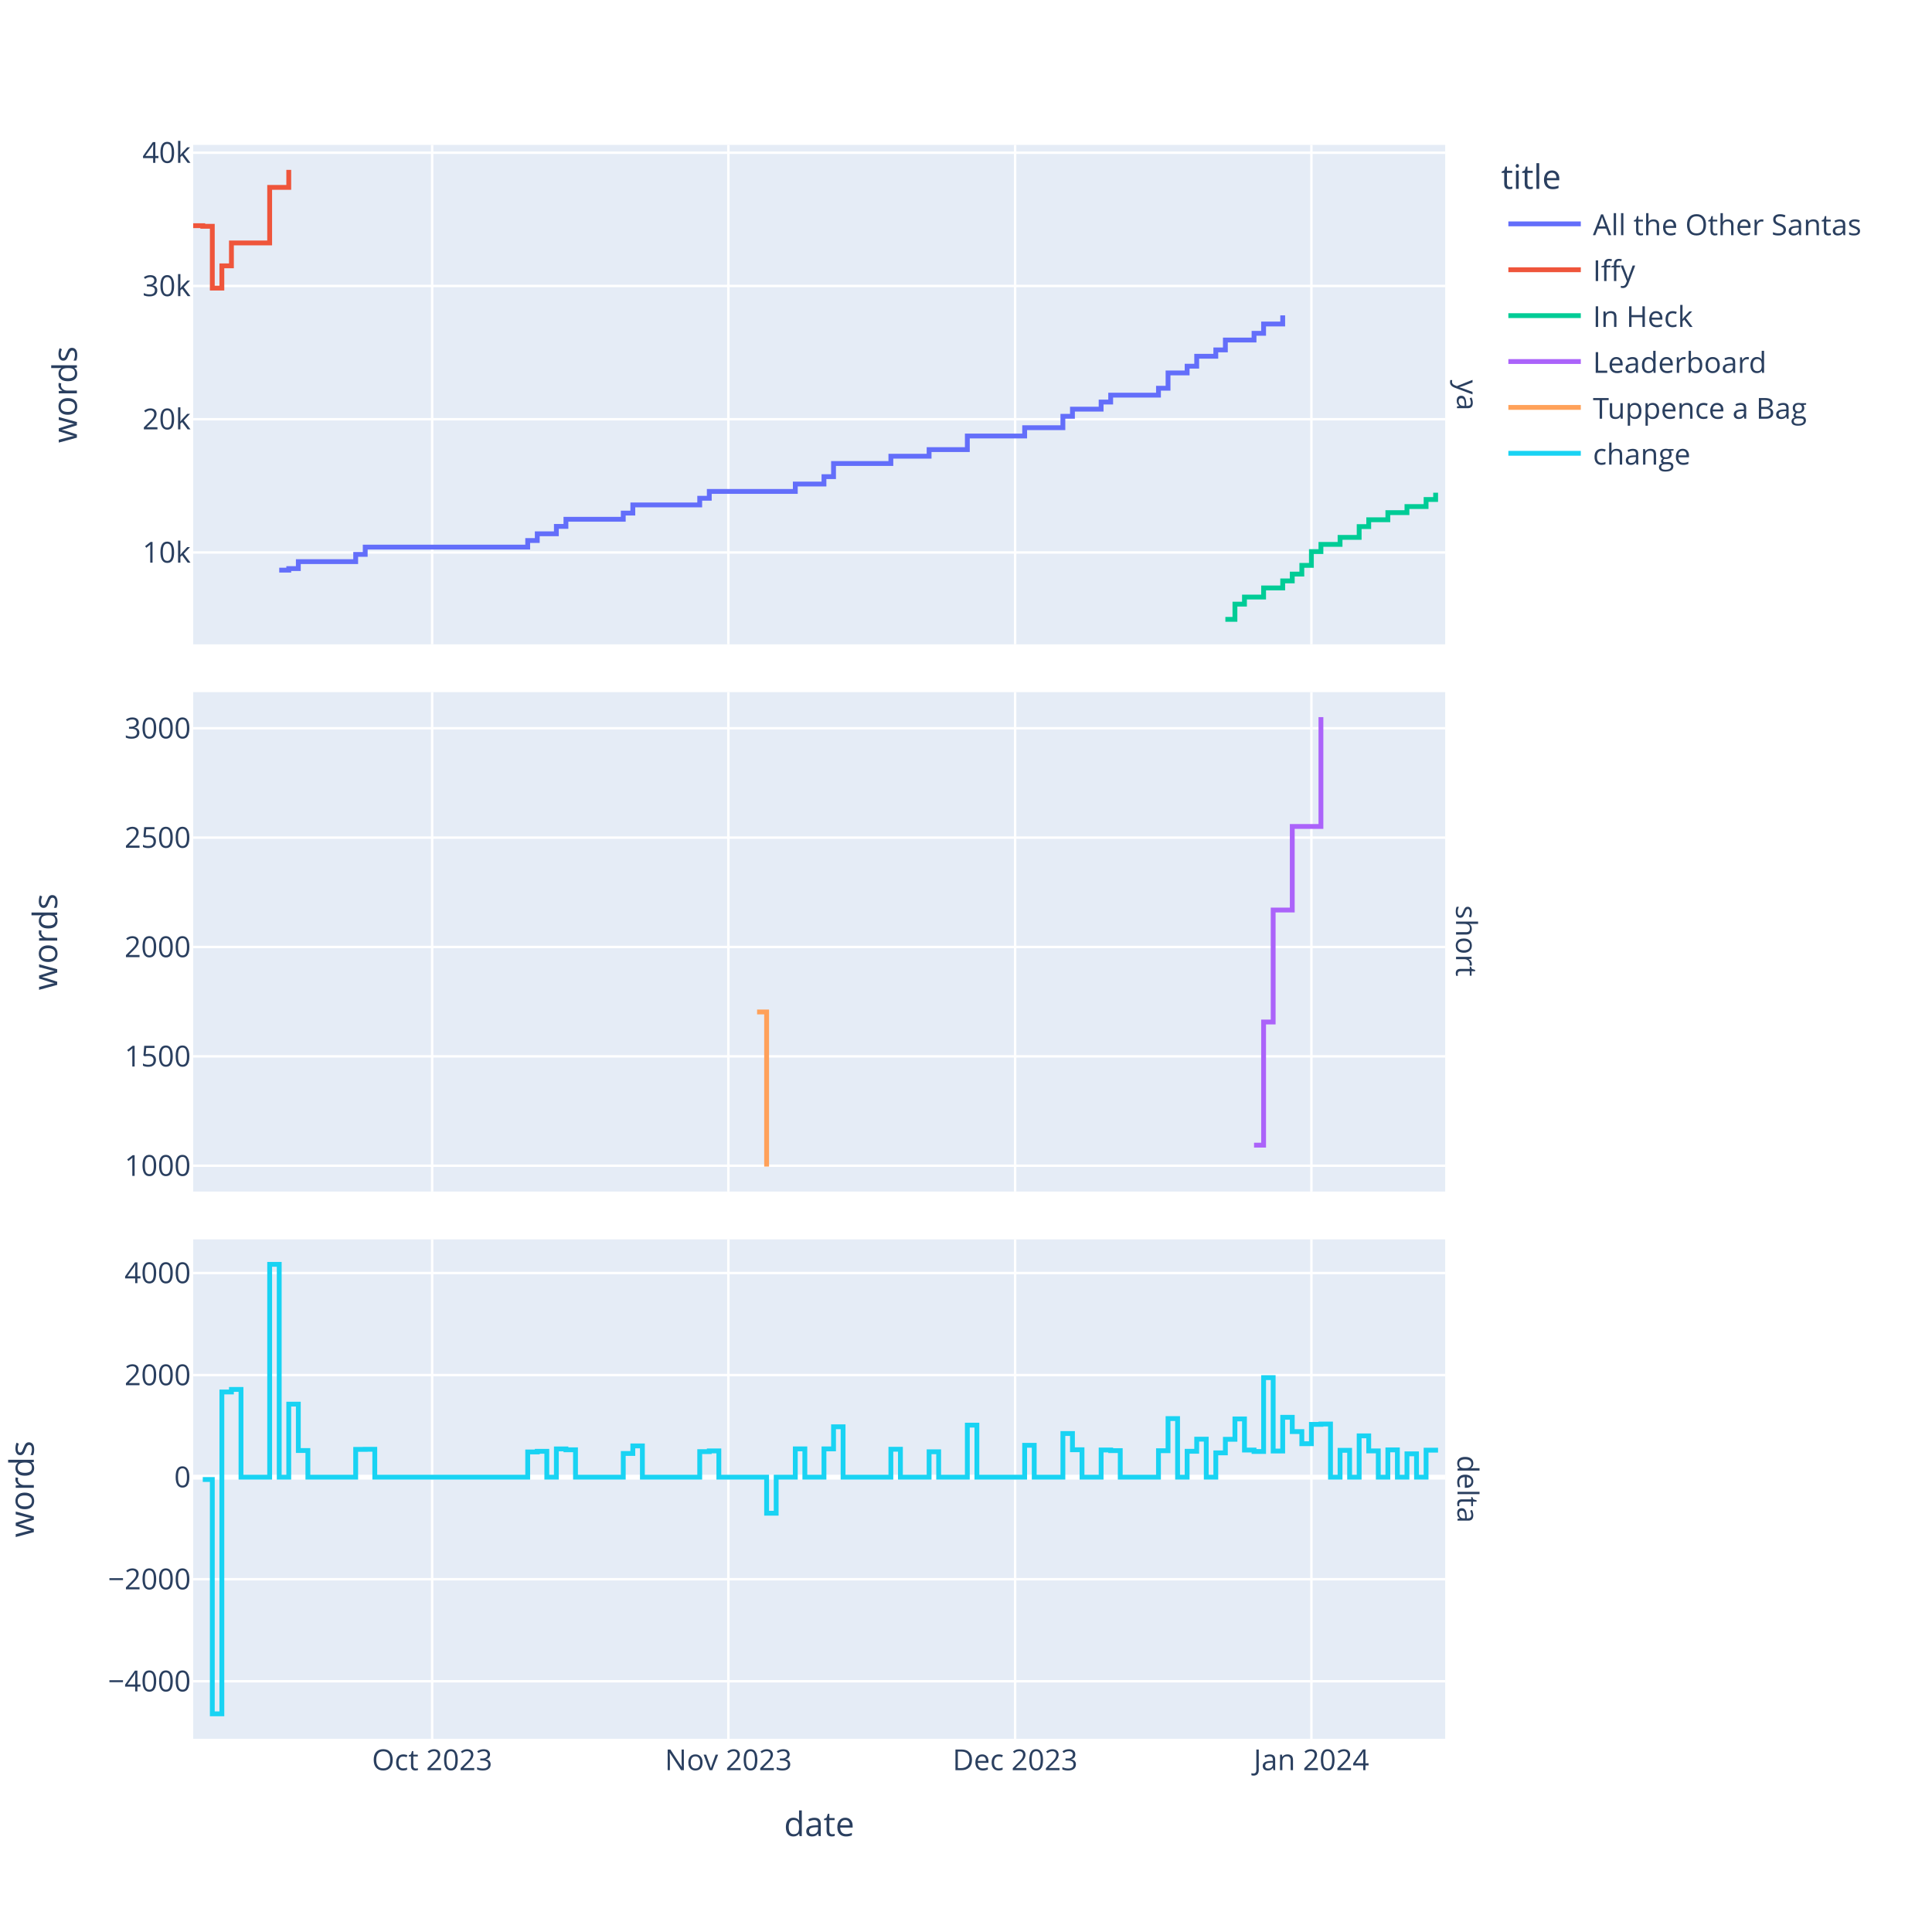
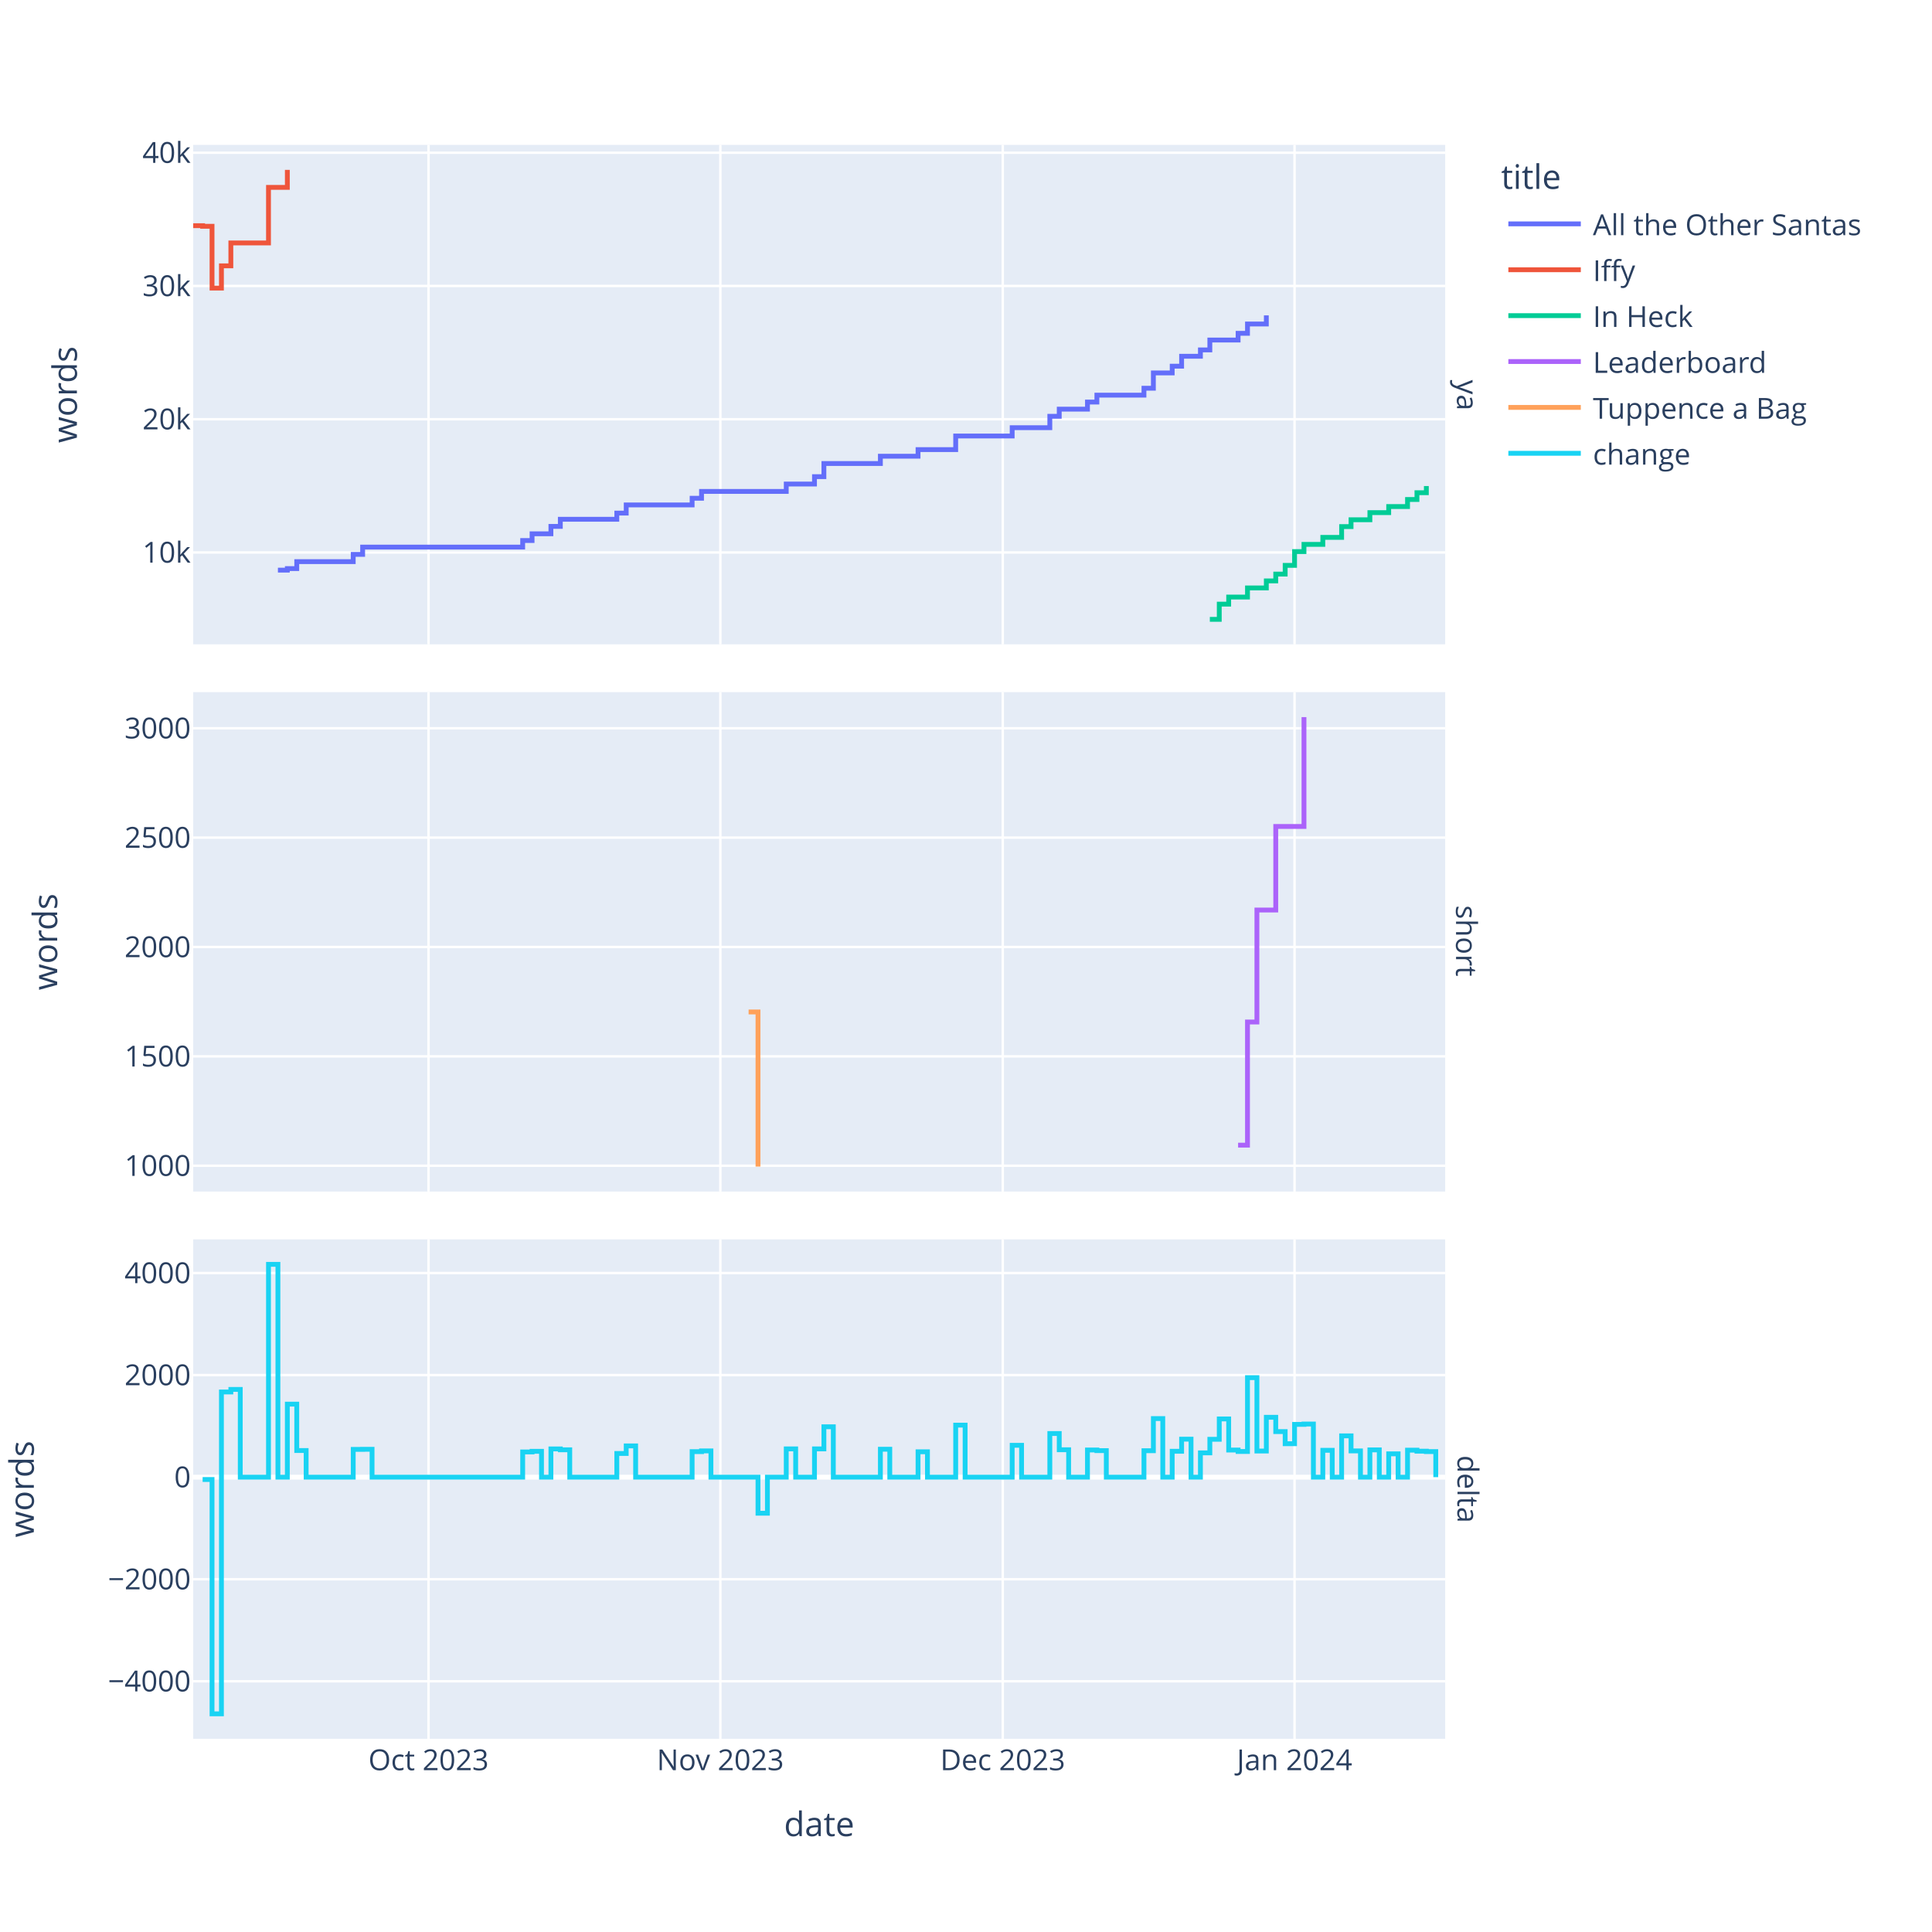
<svg xmlns="http://www.w3.org/2000/svg" class="main-svg" width="800" height="800" style="" viewBox="0 0 800 800">
  <rect x="0" y="0" width="800" height="800" style="fill: rgb(255, 255, 255); fill-opacity: 1;" />
-   <defs id="defs-7fddc8">
+   <defs id="defs-0d9263">
    <g class="clips">
-       <clipPath id="clip7fddc8xyplot" class="plotclip">
+       <clipPath id="clip0d9263xyplot" class="plotclip">
        <rect width="518.42" height="206.8" />
      </clipPath>
-       <clipPath id="clip7fddc8x2y2plot" class="plotclip">
+       <clipPath id="clip0d9263x2y2plot" class="plotclip">
        <rect width="518.42" height="206.8" />
      </clipPath>
-       <clipPath id="clip7fddc8x3y3plot" class="plotclip">
+       <clipPath id="clip0d9263x3y3plot" class="plotclip">
        <rect width="518.42" height="206.8" />
      </clipPath>
-       <clipPath class="axesclip" id="clip7fddc8x">
+       <clipPath class="axesclip" id="clip0d9263x">
        <rect x="80" y="0" width="518.42" height="800" />
      </clipPath>
-       <clipPath class="axesclip" id="clip7fddc8y">
+       <clipPath class="axesclip" id="clip0d9263y">
        <rect x="0" y="513.2" width="800" height="206.8" />
      </clipPath>
-       <clipPath class="axesclip" id="clip7fddc8xy">
+       <clipPath class="axesclip" id="clip0d9263xy">
        <rect x="80" y="513.2" width="518.42" height="206.8" />
      </clipPath>
-       <clipPath class="axesclip" id="clip7fddc8y2">
+       <clipPath class="axesclip" id="clip0d9263y2">
        <rect x="0" y="286.6" width="800" height="206.8" />
      </clipPath>
-       <clipPath class="axesclip" id="clip7fddc8xy2">
+       <clipPath class="axesclip" id="clip0d9263xy2">
        <rect x="80" y="286.6" width="518.42" height="206.8" />
      </clipPath>
-       <clipPath class="axesclip" id="clip7fddc8y3">
+       <clipPath class="axesclip" id="clip0d9263y3">
        <rect x="0" y="60" width="800" height="206.8" />
      </clipPath>
-       <clipPath class="axesclip" id="clip7fddc8xy3">
+       <clipPath class="axesclip" id="clip0d9263xy3">
        <rect x="80" y="60" width="518.42" height="206.8" />
      </clipPath>
-       <clipPath class="axesclip" id="clip7fddc8x2">
+       <clipPath class="axesclip" id="clip0d9263x2">
        <rect x="80" y="0" width="518.42" height="800" />
      </clipPath>
-       <clipPath class="axesclip" id="clip7fddc8x2y">
+       <clipPath class="axesclip" id="clip0d9263x2y">
        <rect x="80" y="513.2" width="518.42" height="206.8" />
      </clipPath>
-       <clipPath class="axesclip" id="clip7fddc8x2y2">
+       <clipPath class="axesclip" id="clip0d9263x2y2">
        <rect x="80" y="286.6" width="518.42" height="206.8" />
      </clipPath>
-       <clipPath class="axesclip" id="clip7fddc8x2y3">
+       <clipPath class="axesclip" id="clip0d9263x2y3">
        <rect x="80" y="60" width="518.42" height="206.8" />
      </clipPath>
-       <clipPath class="axesclip" id="clip7fddc8x3">
+       <clipPath class="axesclip" id="clip0d9263x3">
        <rect x="80" y="0" width="518.42" height="800" />
      </clipPath>
-       <clipPath class="axesclip" id="clip7fddc8x3y">
+       <clipPath class="axesclip" id="clip0d9263x3y">
        <rect x="80" y="513.2" width="518.42" height="206.8" />
      </clipPath>
-       <clipPath class="axesclip" id="clip7fddc8x3y2">
+       <clipPath class="axesclip" id="clip0d9263x3y2">
        <rect x="80" y="286.6" width="518.42" height="206.8" />
      </clipPath>
-       <clipPath class="axesclip" id="clip7fddc8x3y3">
+       <clipPath class="axesclip" id="clip0d9263x3y3">
        <rect x="80" y="60" width="518.42" height="206.8" />
      </clipPath>
    </g>
    <g class="gradients" />
    <g class="patterns" />
  </defs>
  <g class="bglayer">
    <rect class="bg" x="80" y="513.2" width="518.42" height="206.8" style="fill: rgb(229, 236, 246); fill-opacity: 1; stroke-width: 0;" />
    <rect class="bg" x="80" y="286.6" width="518.42" height="206.8" style="fill: rgb(229, 236, 246); fill-opacity: 1; stroke-width: 0;" />
    <rect class="bg" x="80" y="60" width="518.42" height="206.8" style="fill: rgb(229, 236, 246); fill-opacity: 1; stroke-width: 0;" />
  </g>
  <g class="layer-below">
    <g class="imagelayer" />
    <g class="shapelayer" />
  </g>
  <g class="cartesianlayer">
    <g class="subplot xy">
      <g class="layer-subplot">
        <g class="shapelayer" />
        <g class="imagelayer" />
      </g>
      <g class="minor-gridlayer">
        <g class="x" />
        <g class="y" />
      </g>
      <g class="gridlayer">
        <g class="x">
-           <path class="xgrid crisp" transform="translate(178.94,0)" d="M0,513.2v206.8" style="stroke: rgb(255, 255, 255); stroke-opacity: 1; stroke-width: 1px;" />
-           <path class="xgrid crisp" transform="translate(301.61,0)" d="M0,513.2v206.8" style="stroke: rgb(255, 255, 255); stroke-opacity: 1; stroke-width: 1px;" />
-           <path class="xgrid crisp" transform="translate(420.34,0)" d="M0,513.2v206.8" style="stroke: rgb(255, 255, 255); stroke-opacity: 1; stroke-width: 1px;" />
-           <path class="xgrid crisp" transform="translate(543.02,0)" d="M0,513.2v206.8" style="stroke: rgb(255, 255, 255); stroke-opacity: 1; stroke-width: 1px;" />
+           <path class="xgrid crisp" transform="translate(177.45,0)" d="M0,513.2v206.8" style="stroke: rgb(255, 255, 255); stroke-opacity: 1; stroke-width: 1px;" />
+           <path class="xgrid crisp" transform="translate(298.28,0)" d="M0,513.2v206.8" style="stroke: rgb(255, 255, 255); stroke-opacity: 1; stroke-width: 1px;" />
+           <path class="xgrid crisp" transform="translate(415.22,0)" d="M0,513.2v206.8" style="stroke: rgb(255, 255, 255); stroke-opacity: 1; stroke-width: 1px;" />
+           <path class="xgrid crisp" transform="translate(536.05,0)" d="M0,513.2v206.8" style="stroke: rgb(255, 255, 255); stroke-opacity: 1; stroke-width: 1px;" />
        </g>
        <g class="y">
          <path class="ygrid crisp" transform="translate(0,696.18)" d="M80,0h518.42" style="stroke: rgb(255, 255, 255); stroke-opacity: 1; stroke-width: 1px;" />
          <path class="ygrid crisp" transform="translate(0,653.92)" d="M80,0h518.42" style="stroke: rgb(255, 255, 255); stroke-opacity: 1; stroke-width: 1px;" />
          <path class="ygrid crisp" transform="translate(0,569.39)" d="M80,0h518.42" style="stroke: rgb(255, 255, 255); stroke-opacity: 1; stroke-width: 1px;" />
          <path class="ygrid crisp" transform="translate(0,527.13)" d="M80,0h518.42" style="stroke: rgb(255, 255, 255); stroke-opacity: 1; stroke-width: 1px;" />
        </g>
      </g>
      <g class="zerolinelayer">
        <path class="yzl zl crisp" transform="translate(0,611.66)" d="M80,0h518.42" style="stroke: rgb(255, 255, 255); stroke-opacity: 1; stroke-width: 2px;" />
      </g>
      <path class="xlines-below" />
      <path class="ylines-below" />
      <g class="overlines-below" />
      <g class="xaxislayer-below" />
      <g class="yaxislayer-below" />
      <g class="overaxes-below" />
-       <g class="plot" transform="translate(80,513.2)" clip-path="url(#clip7fddc8xyplot)">
+       <g class="plot" transform="translate(80,513.2)" clip-path="url(#clip0d9263xyplot)">
        <g class="scatterlayer mlayer">
-           <g class="trace scatter traced6d9ee" style="stroke-miterlimit: 2; opacity: 1;">
-             <g class="fills" />
-             <g class="errorbars" />
-             <g class="lines">
-               <path class="js-line" d="M3.96,99.43H7.91V196.46H11.87V63.19H15.83V62.13H19.79V98.46H23.74V98.46H27.7V98.46H31.66V10.34H35.62V98.46H39.57V68.22H43.53V87.43H47.49V98.46H51.45V98.46H55.4V98.46H59.36V98.46H63.32V98.46H67.28V86.96H71.23V86.92H75.19V98.46H79.15V98.46H83.11V98.46H87.06V98.46H91.02V98.46H94.98V98.46H98.94V98.46H102.89V98.46H106.85V98.46H110.81V98.46H114.76V98.46H118.72V98.46H122.68V98.46H126.64V98.46H130.59V98.46H134.55V98.46H138.51V88.02H142.47V87.76H146.42V98.46H150.38V86.77H154.34V87.13H158.3V98.46H162.25V98.46H166.21V98.46H170.17V98.46H174.13V98.46H178.08V88.65H182.04V85.52H186V98.46H189.96V98.46H193.91V98.46H197.87V98.46H201.83V98.46H205.79V98.46H209.74V87.89H213.7V87.59H217.66V98.46H221.61V98.46H225.57V98.46H229.53V98.46H233.49V98.46H237.44V113.39H241.4V98.46H245.36V98.46H249.32V86.75H253.27V98.46H257.23V98.46H261.19V86.75H265.15V77.6H269.1V98.46H273.06V98.46H277.02V98.46H280.98V98.46H284.93V98.46H288.89V86.9H292.85V98.46H296.81V98.46H300.76V98.46H304.72V87.95H308.68V98.46H312.63V98.46H316.59V98.46H320.55V76.92H324.51V98.46H328.46V98.46H332.42V98.46H336.38V98.46H340.34V98.46H344.29V85.27H348.25V98.46H352.21V98.46H356.17V98.46H360.12V80.39H364.08V87.11H368.04V98.46H372V98.46H375.95V87.21H379.91V87.47H383.87V98.46H387.83V98.46H391.78V98.46H395.74V98.46H399.7V87.51H403.66V74.2H407.61V98.46H411.57V87.74H415.53V82.73H419.48V98.46H423.44V88.4H427.4V82.78H431.36V74.35H435.31V87.23H439.27V87.83H443.23V57.25H447.19V87.64H451.14V73.67H455.1V79.59H459.06V84.61H463.02V76.61H466.97V76.46H470.93V98.46H474.89V87.34H478.85V98.46H482.8V81.36H486.76V87.59H490.72V98.46H494.68V87.17H498.63V98.46H502.59V88.8H506.55V98.46H510.51V87.28H514.46V87.7" style="vector-effect: non-scaling-stroke; fill: none; stroke: rgb(25, 211, 243); stroke-opacity: 1; stroke-width: 2px; opacity: 1;" />
+           <g class="trace scatter trace913a00" style="stroke-miterlimit: 2; opacity: 1;">
+             <g class="fills" />
+             <g class="errorbars" />
+             <g class="lines">
+               <path class="js-line" d="M3.9,99.43H7.8V196.46H11.69V63.19H15.59V62.13H19.49V98.46H23.39V98.46H27.29V98.46H31.18V10.34H35.08V98.46H38.98V68.22H42.88V87.43H46.77V98.46H50.67V98.46H54.57V98.46H58.47V98.46H62.37V98.46H66.26V86.96H70.16V86.92H74.06V98.46H77.96V98.46H81.86V98.46H85.75V98.46H89.65V98.46H93.55V98.46H97.45V98.46H101.35V98.46H105.24V98.46H109.14V98.46H113.04V98.46H116.94V98.46H120.83V98.46H124.73V98.46H128.63V98.46H132.53V98.46H136.43V88.02H140.32V87.76H144.22V98.46H148.12V86.77H152.02V87.13H155.92V98.46H159.81V98.46H163.71V98.46H167.61V98.46H171.51V98.46H175.41V88.65H179.3V85.52H183.2V98.46H187.1V98.46H191V98.46H194.89V98.46H198.79V98.46H202.69V98.46H206.59V87.89H210.49V87.59H214.38V98.46H218.28V98.46H222.18V98.46H226.08V98.46H229.98V98.46H233.87V113.39H237.77V98.46H241.67V98.46H245.57V86.75H249.47V98.46H253.36V98.46H257.26V86.75H261.16V77.6H265.06V98.46H268.95V98.46H272.85V98.46H276.75V98.46H280.65V98.46H284.55V86.9H288.44V98.46H292.34V98.46H296.24V98.46H300.14V87.95H304.04V98.46H307.93V98.46H311.83V98.46H315.73V76.92H319.63V98.46H323.53V98.46H327.42V98.46H331.32V98.46H335.22V98.46H339.12V85.27H343.01V98.46H346.91V98.46H350.81V98.46H354.71V80.39H358.61V87.11H362.5V98.46H366.4V98.46H370.3V87.21H374.2V87.47H378.1V98.46H381.99V98.46H385.89V98.46H389.79V98.46H393.69V87.51H397.59V74.2H401.48V98.46H405.38V87.74H409.28V82.73H413.18V98.46H417.07V88.4H420.97V82.78H424.87V74.35H428.77V87.23H432.67V87.83H436.56V57.25H440.46V87.64H444.36V73.67H448.26V79.59H452.16V84.61H456.05V76.61H459.95V76.46H463.85V98.46H467.75V87.34H471.65V98.46H475.54V81.36H479.44V87.59H483.34V98.46H487.24V87.17H491.13V98.46H495.03V88.8H498.93V98.46H502.83V87.28H506.73V87.7H510.62V87.87H514.52V98.46" style="vector-effect: non-scaling-stroke; fill: none; stroke: rgb(25, 211, 243); stroke-opacity: 1; stroke-width: 2px; opacity: 1;" />
            </g>
            <g class="points" />
            <g class="text" />
          </g>
        </g>
      </g>
      <g class="overplot" />
      <path class="xlines-above crisp" d="M0,0" style="fill: none;" />
      <path class="ylines-above crisp" d="M0,0" style="fill: none;" />
      <g class="overlines-above" />
      <g class="xaxislayer-above">
        <g class="xtick">
-           <text text-anchor="middle" x="0" y="733" transform="translate(178.94,0)" style="font-family: 'Open Sans', verdana, arial, sans-serif; font-size: 12px; fill: rgb(42, 63, 95); fill-opacity: 1; white-space: pre; opacity: 1;">Oct 2023</text>
+           <text text-anchor="middle" x="0" y="733" transform="translate(177.45,0)" style="font-family: 'Open Sans', verdana, arial, sans-serif; font-size: 12px; fill: rgb(42, 63, 95); fill-opacity: 1; white-space: pre; opacity: 1;">Oct 2023</text>
        </g>
        <g class="xtick">
-           <text text-anchor="middle" x="0" y="733" style="font-family: 'Open Sans', verdana, arial, sans-serif; font-size: 12px; fill: rgb(42, 63, 95); fill-opacity: 1; white-space: pre; opacity: 1;" transform="translate(301.61,0)">Nov 2023</text>
+           <text text-anchor="middle" x="0" y="733" style="font-family: 'Open Sans', verdana, arial, sans-serif; font-size: 12px; fill: rgb(42, 63, 95); fill-opacity: 1; white-space: pre; opacity: 1;" transform="translate(298.28,0)">Nov 2023</text>
        </g>
        <g class="xtick">
-           <text text-anchor="middle" x="0" y="733" style="font-family: 'Open Sans', verdana, arial, sans-serif; font-size: 12px; fill: rgb(42, 63, 95); fill-opacity: 1; white-space: pre; opacity: 1;" transform="translate(420.34,0)">Dec 2023</text>
+           <text text-anchor="middle" x="0" y="733" style="font-family: 'Open Sans', verdana, arial, sans-serif; font-size: 12px; fill: rgb(42, 63, 95); fill-opacity: 1; white-space: pre; opacity: 1;" transform="translate(415.22,0)">Dec 2023</text>
        </g>
        <g class="xtick">
-           <text text-anchor="middle" x="0" y="733" style="font-family: 'Open Sans', verdana, arial, sans-serif; font-size: 12px; fill: rgb(42, 63, 95); fill-opacity: 1; white-space: pre; opacity: 1;" transform="translate(543.02,0)">Jan 2024</text>
+           <text text-anchor="middle" x="0" y="733" style="font-family: 'Open Sans', verdana, arial, sans-serif; font-size: 12px; fill: rgb(42, 63, 95); fill-opacity: 1; white-space: pre; opacity: 1;" transform="translate(536.05,0)">Jan 2024</text>
        </g>
      </g>
      <g class="yaxislayer-above">
        <g class="ytick">
          <text text-anchor="end" x="79" y="4.2" transform="translate(0,696.18)" style="font-family: 'Open Sans', verdana, arial, sans-serif; font-size: 12px; fill: rgb(42, 63, 95); fill-opacity: 1; white-space: pre; opacity: 1;">−4000</text>
        </g>
        <g class="ytick">
          <text text-anchor="end" x="79" y="4.2" style="font-family: 'Open Sans', verdana, arial, sans-serif; font-size: 12px; fill: rgb(42, 63, 95); fill-opacity: 1; white-space: pre; opacity: 1;" transform="translate(0,653.92)">−2000</text>
        </g>
        <g class="ytick">
          <text text-anchor="end" x="79" y="4.2" style="font-family: 'Open Sans', verdana, arial, sans-serif; font-size: 12px; fill: rgb(42, 63, 95); fill-opacity: 1; white-space: pre; opacity: 1;" transform="translate(0,611.66)">0</text>
        </g>
        <g class="ytick">
          <text text-anchor="end" x="79" y="4.2" style="font-family: 'Open Sans', verdana, arial, sans-serif; font-size: 12px; fill: rgb(42, 63, 95); fill-opacity: 1; white-space: pre; opacity: 1;" transform="translate(0,569.39)">2000</text>
        </g>
        <g class="ytick">
          <text text-anchor="end" x="79" y="4.2" style="font-family: 'Open Sans', verdana, arial, sans-serif; font-size: 12px; fill: rgb(42, 63, 95); fill-opacity: 1; white-space: pre; opacity: 1;" transform="translate(0,527.13)">4000</text>
        </g>
      </g>
      <g class="overaxes-above" />
    </g>
    <g class="subplot x2y2">
      <g class="layer-subplot">
        <g class="shapelayer" />
        <g class="imagelayer" />
      </g>
      <g class="minor-gridlayer">
        <g class="x2" />
        <g class="y2" />
      </g>
      <g class="gridlayer">
        <g class="x2">
-           <path class="x2grid crisp" transform="translate(178.94,0)" d="M0,286.6v206.8" style="stroke: rgb(255, 255, 255); stroke-opacity: 1; stroke-width: 1px;" />
-           <path class="x2grid crisp" transform="translate(301.61,0)" d="M0,286.6v206.8" style="stroke: rgb(255, 255, 255); stroke-opacity: 1; stroke-width: 1px;" />
-           <path class="x2grid crisp" transform="translate(420.34,0)" d="M0,286.6v206.8" style="stroke: rgb(255, 255, 255); stroke-opacity: 1; stroke-width: 1px;" />
-           <path class="x2grid crisp" transform="translate(543.02,0)" d="M0,286.6v206.8" style="stroke: rgb(255, 255, 255); stroke-opacity: 1; stroke-width: 1px;" />
+           <path class="x2grid crisp" transform="translate(177.45,0)" d="M0,286.6v206.8" style="stroke: rgb(255, 255, 255); stroke-opacity: 1; stroke-width: 1px;" />
+           <path class="x2grid crisp" transform="translate(298.28,0)" d="M0,286.6v206.8" style="stroke: rgb(255, 255, 255); stroke-opacity: 1; stroke-width: 1px;" />
+           <path class="x2grid crisp" transform="translate(415.22,0)" d="M0,286.6v206.8" style="stroke: rgb(255, 255, 255); stroke-opacity: 1; stroke-width: 1px;" />
+           <path class="x2grid crisp" transform="translate(536.05,0)" d="M0,286.6v206.8" style="stroke: rgb(255, 255, 255); stroke-opacity: 1; stroke-width: 1px;" />
        </g>
        <g class="y2">
          <path class="y2grid crisp" transform="translate(0,482.7)" d="M80,0h518.42" style="stroke: rgb(255, 255, 255); stroke-opacity: 1; stroke-width: 1px;" />
          <path class="y2grid crisp" transform="translate(0,437.41)" d="M80,0h518.42" style="stroke: rgb(255, 255, 255); stroke-opacity: 1; stroke-width: 1px;" />
          <path class="y2grid crisp" transform="translate(0,392.13)" d="M80,0h518.42" style="stroke: rgb(255, 255, 255); stroke-opacity: 1; stroke-width: 1px;" />
          <path class="y2grid crisp" transform="translate(0,346.84)" d="M80,0h518.42" style="stroke: rgb(255, 255, 255); stroke-opacity: 1; stroke-width: 1px;" />
          <path class="y2grid crisp" transform="translate(0,301.56)" d="M80,0h518.42" style="stroke: rgb(255, 255, 255); stroke-opacity: 1; stroke-width: 1px;" />
        </g>
      </g>
      <g class="zerolinelayer" />
      <path class="xlines-below" />
      <path class="ylines-below" />
      <g class="overlines-below" />
      <g class="xaxislayer-below" />
      <g class="yaxislayer-below" />
      <g class="overaxes-below" />
-       <g class="plot" transform="translate(80,286.6)" clip-path="url(#clip7fddc8x2y2plot)">
+       <g class="plot" transform="translate(80,286.6)" clip-path="url(#clip0d9263x2y2plot)">
        <g class="scatterlayer mlayer">
-           <g class="trace scatter trace4962d3" style="stroke-miterlimit: 2; opacity: 1;">
-             <g class="fills" />
-             <g class="errorbars" />
-             <g class="lines">
-               <path class="js-line" d="M439.27,187.58H443.23V136.59H447.19V90.22H455.1V55.62H466.97V10.34" style="vector-effect: non-scaling-stroke; fill: none; stroke: rgb(171, 99, 250); stroke-opacity: 1; stroke-width: 2px; opacity: 1;" />
-             </g>
-             <g class="points" />
-             <g class="text" />
-           </g>
-           <g class="trace scatter trace15adfd" style="stroke-miterlimit: 2; opacity: 1;">
-             <g class="fills" />
-             <g class="errorbars" />
-             <g class="lines">
-               <path class="js-line" d="M233.49,132.43H237.44V196.46" style="vector-effect: non-scaling-stroke; fill: none; stroke: rgb(255, 161, 90); stroke-opacity: 1; stroke-width: 2px; opacity: 1;" />
+           <g class="trace scatter tracea4535f" style="stroke-miterlimit: 2; opacity: 1;">
+             <g class="fills" />
+             <g class="errorbars" />
+             <g class="lines">
+               <path class="js-line" d="M432.67,187.58H436.56V136.59H440.46V90.22H448.26V55.62H459.95V10.34" style="vector-effect: non-scaling-stroke; fill: none; stroke: rgb(171, 99, 250); stroke-opacity: 1; stroke-width: 2px; opacity: 1;" />
+             </g>
+             <g class="points" />
+             <g class="text" />
+           </g>
+           <g class="trace scatter tracec69650" style="stroke-miterlimit: 2; opacity: 1;">
+             <g class="fills" />
+             <g class="errorbars" />
+             <g class="lines">
+               <path class="js-line" d="M229.98,132.43H233.87V196.46" style="vector-effect: non-scaling-stroke; fill: none; stroke: rgb(255, 161, 90); stroke-opacity: 1; stroke-width: 2px; opacity: 1;" />
            </g>
            <g class="points" />
            <g class="text" />
          </g>
        </g>
      </g>
      <g class="overplot" />
      <path class="xlines-above crisp" d="M0,0" style="fill: none;" />
      <path class="ylines-above crisp" d="M0,0" style="fill: none;" />
      <g class="overlines-above" />
      <g class="xaxislayer-above" />
      <g class="yaxislayer-above">
        <g class="y2tick">
          <text text-anchor="end" x="79" y="4.2" transform="translate(0,482.7)" style="font-family: 'Open Sans', verdana, arial, sans-serif; font-size: 12px; fill: rgb(42, 63, 95); fill-opacity: 1; white-space: pre; opacity: 1;">1000</text>
        </g>
        <g class="y2tick">
          <text text-anchor="end" x="79" y="4.2" style="font-family: 'Open Sans', verdana, arial, sans-serif; font-size: 12px; fill: rgb(42, 63, 95); fill-opacity: 1; white-space: pre; opacity: 1;" transform="translate(0,437.41)">1500</text>
        </g>
        <g class="y2tick">
          <text text-anchor="end" x="79" y="4.2" style="font-family: 'Open Sans', verdana, arial, sans-serif; font-size: 12px; fill: rgb(42, 63, 95); fill-opacity: 1; white-space: pre; opacity: 1;" transform="translate(0,392.13)">2000</text>
        </g>
        <g class="y2tick">
          <text text-anchor="end" x="79" y="4.2" style="font-family: 'Open Sans', verdana, arial, sans-serif; font-size: 12px; fill: rgb(42, 63, 95); fill-opacity: 1; white-space: pre; opacity: 1;" transform="translate(0,346.84)">2500</text>
        </g>
        <g class="y2tick">
          <text text-anchor="end" x="79" y="4.2" style="font-family: 'Open Sans', verdana, arial, sans-serif; font-size: 12px; fill: rgb(42, 63, 95); fill-opacity: 1; white-space: pre; opacity: 1;" transform="translate(0,301.56)">3000</text>
        </g>
      </g>
      <g class="overaxes-above" />
    </g>
    <g class="subplot x3y3">
      <g class="layer-subplot">
        <g class="shapelayer" />
        <g class="imagelayer" />
      </g>
      <g class="minor-gridlayer">
        <g class="x3" />
        <g class="y3" />
      </g>
      <g class="gridlayer">
        <g class="x3">
-           <path class="x3grid crisp" transform="translate(178.94,0)" d="M0,60v206.8" style="stroke: rgb(255, 255, 255); stroke-opacity: 1; stroke-width: 1px;" />
-           <path class="x3grid crisp" transform="translate(301.61,0)" d="M0,60v206.8" style="stroke: rgb(255, 255, 255); stroke-opacity: 1; stroke-width: 1px;" />
-           <path class="x3grid crisp" transform="translate(420.34,0)" d="M0,60v206.8" style="stroke: rgb(255, 255, 255); stroke-opacity: 1; stroke-width: 1px;" />
-           <path class="x3grid crisp" transform="translate(543.02,0)" d="M0,60v206.8" style="stroke: rgb(255, 255, 255); stroke-opacity: 1; stroke-width: 1px;" />
+           <path class="x3grid crisp" transform="translate(177.45,0)" d="M0,60v206.8" style="stroke: rgb(255, 255, 255); stroke-opacity: 1; stroke-width: 1px;" />
+           <path class="x3grid crisp" transform="translate(298.28,0)" d="M0,60v206.8" style="stroke: rgb(255, 255, 255); stroke-opacity: 1; stroke-width: 1px;" />
+           <path class="x3grid crisp" transform="translate(415.22,0)" d="M0,60v206.8" style="stroke: rgb(255, 255, 255); stroke-opacity: 1; stroke-width: 1px;" />
+           <path class="x3grid crisp" transform="translate(536.05,0)" d="M0,60v206.8" style="stroke: rgb(255, 255, 255); stroke-opacity: 1; stroke-width: 1px;" />
        </g>
        <g class="y3">
          <path class="y3grid crisp" transform="translate(0,228.77)" d="M80,0h518.42" style="stroke: rgb(255, 255, 255); stroke-opacity: 1; stroke-width: 1px;" />
          <path class="y3grid crisp" transform="translate(0,173.59)" d="M80,0h518.42" style="stroke: rgb(255, 255, 255); stroke-opacity: 1; stroke-width: 1px;" />
          <path class="y3grid crisp" transform="translate(0,118.41)" d="M80,0h518.42" style="stroke: rgb(255, 255, 255); stroke-opacity: 1; stroke-width: 1px;" />
          <path class="y3grid crisp" transform="translate(0,63.24)" d="M80,0h518.42" style="stroke: rgb(255, 255, 255); stroke-opacity: 1; stroke-width: 1px;" />
        </g>
      </g>
      <g class="zerolinelayer" />
      <path class="xlines-below" />
      <path class="ylines-below" />
      <g class="overlines-below" />
      <g class="xaxislayer-below" />
      <g class="yaxislayer-below" />
      <g class="overaxes-below" />
-       <g class="plot" transform="translate(80,60)" clip-path="url(#clip7fddc8x3y3plot)">
+       <g class="plot" transform="translate(80,60)" clip-path="url(#clip0d9263x3y3plot)">
        <g class="scatterlayer mlayer">
-           <g class="trace scatter tracec22100" style="stroke-miterlimit: 2; opacity: 1;">
-             <g class="fills" />
-             <g class="errorbars" />
-             <g class="lines">
-               <path class="js-line" d="M35.62,176.08H39.57V175.44H43.53V172.56H67.28V169.56H71.23V166.54H138.51V163.82H142.47V161.03H150.38V157.97H154.34V155.02H178.08V152.46H182.04V149.08H209.74V146.32H213.7V143.49H249.32V140.43H261.19V137.37H265.15V131.93H288.89V128.91H304.72V126.17H320.55V120.54H344.29V117.1H360.12V112.38H364.08V109.42H375.95V106.48H379.91V103.62H399.7V100.76H403.66V94.42H411.57V91.63H415.53V87.52H423.44V84.89H427.4V80.8H439.27V78.02H443.23V74.16H451.14V70.59" style="vector-effect: non-scaling-stroke; fill: none; stroke: rgb(99, 110, 250); stroke-opacity: 1; stroke-width: 2px; opacity: 1;" />
-             </g>
-             <g class="points" />
-             <g class="text" />
-           </g>
-           <g class="trace scatter traceed69eb" style="stroke-miterlimit: 2; opacity: 1;">
-             <g class="fills" />
-             <g class="errorbars" />
-             <g class="lines">
-               <path class="js-line" d="M0,33.45H3.96V33.7H7.91V59.29H11.87V50.08H15.83V40.6H31.66V17.59H39.57V10.34" style="vector-effect: non-scaling-stroke; fill: none; stroke: rgb(239, 85, 59); stroke-opacity: 1; stroke-width: 2px; opacity: 1;" />
-             </g>
-             <g class="points" />
-             <g class="text" />
-           </g>
-           <g class="trace scatter trace02297d" style="stroke-miterlimit: 2; opacity: 1;">
-             <g class="fills" />
-             <g class="errorbars" />
-             <g class="lines">
-               <path class="js-line" d="M427.4,196.46H431.36V190.16H435.31V187.23H443.23V183.45H451.14V180.54H455.1V177.72H459.06V174.11H463.02V168.4H466.97V165.42H474.89V162.52H482.8V158.05H486.76V155.22H494.68V152.27H502.59V149.75H510.51V146.83H514.46V144.02" style="vector-effect: non-scaling-stroke; fill: none; stroke: rgb(0, 204, 150); stroke-opacity: 1; stroke-width: 2px; opacity: 1;" />
+           <g class="trace scatter tracee16e30" style="stroke-miterlimit: 2; opacity: 1;">
+             <g class="fills" />
+             <g class="errorbars" />
+             <g class="lines">
+               <path class="js-line" d="M35.08,176.08H38.98V175.44H42.88V172.56H66.26V169.56H70.16V166.54H136.43V163.82H140.32V161.03H148.12V157.97H152.02V155.02H175.41V152.46H179.3V149.08H206.59V146.32H210.49V143.49H245.57V140.43H257.26V137.37H261.16V131.93H284.55V128.91H300.14V126.17H315.73V120.54H339.12V117.1H354.71V112.38H358.61V109.42H370.3V106.48H374.2V103.62H393.69V100.76H397.59V94.42H405.38V91.63H409.28V87.52H417.07V84.89H420.97V80.8H432.67V78.02H436.56V74.16H444.36V70.59" style="vector-effect: non-scaling-stroke; fill: none; stroke: rgb(99, 110, 250); stroke-opacity: 1; stroke-width: 2px; opacity: 1;" />
+             </g>
+             <g class="points" />
+             <g class="text" />
+           </g>
+           <g class="trace scatter tracef1b532" style="stroke-miterlimit: 2; opacity: 1;">
+             <g class="fills" />
+             <g class="errorbars" />
+             <g class="lines">
+               <path class="js-line" d="M0,33.45H3.9V33.7H7.8V59.29H11.69V50.08H15.59V40.6H31.18V17.59H38.98V10.34" style="vector-effect: non-scaling-stroke; fill: none; stroke: rgb(239, 85, 59); stroke-opacity: 1; stroke-width: 2px; opacity: 1;" />
+             </g>
+             <g class="points" />
+             <g class="text" />
+           </g>
+           <g class="trace scatter trace6a3c95" style="stroke-miterlimit: 2; opacity: 1;">
+             <g class="fills" />
+             <g class="errorbars" />
+             <g class="lines">
+               <path class="js-line" d="M420.97,196.46H424.87V190.16H428.77V187.23H436.56V183.45H444.36V180.54H448.26V177.72H452.16V174.11H456.05V168.4H459.95V165.42H467.75V162.52H475.54V158.05H479.44V155.22H487.24V152.27H495.03V149.75H502.83V146.83H506.73V144.02H510.62V141.26" style="vector-effect: non-scaling-stroke; fill: none; stroke: rgb(0, 204, 150); stroke-opacity: 1; stroke-width: 2px; opacity: 1;" />
            </g>
            <g class="points" />
            <g class="text" />
          </g>
        </g>
      </g>
      <g class="overplot" />
      <path class="xlines-above crisp" d="M0,0" style="fill: none;" />
      <path class="ylines-above crisp" d="M0,0" style="fill: none;" />
      <g class="overlines-above" />
      <g class="xaxislayer-above" />
      <g class="yaxislayer-above">
        <g class="y3tick">
          <text text-anchor="end" x="79" y="4.2" transform="translate(0,228.77)" style="font-family: 'Open Sans', verdana, arial, sans-serif; font-size: 12px; fill: rgb(42, 63, 95); fill-opacity: 1; white-space: pre; opacity: 1;">10k</text>
        </g>
        <g class="y3tick">
          <text text-anchor="end" x="79" y="4.2" style="font-family: 'Open Sans', verdana, arial, sans-serif; font-size: 12px; fill: rgb(42, 63, 95); fill-opacity: 1; white-space: pre; opacity: 1;" transform="translate(0,173.59)">20k</text>
        </g>
        <g class="y3tick">
          <text text-anchor="end" x="79" y="4.2" style="font-family: 'Open Sans', verdana, arial, sans-serif; font-size: 12px; fill: rgb(42, 63, 95); fill-opacity: 1; white-space: pre; opacity: 1;" transform="translate(0,118.41)">30k</text>
        </g>
        <g class="y3tick">
          <text text-anchor="end" x="79" y="4.2" style="font-family: 'Open Sans', verdana, arial, sans-serif; font-size: 12px; fill: rgb(42, 63, 95); fill-opacity: 1; white-space: pre; opacity: 1;" transform="translate(0,63.24)">40k</text>
        </g>
      </g>
      <g class="overaxes-above" />
    </g>
  </g>
  <g class="polarlayer" />
  <g class="smithlayer" />
  <g class="ternarylayer" />
  <g class="geolayer" />
  <g class="funnelarealayer" />
  <g class="pielayer" />
  <g class="iciclelayer" />
  <g class="treemaplayer" />
  <g class="sunburstlayer" />
  <g class="glimages" />
-   <defs id="topdefs-7fddc8">
+   <defs id="topdefs-0d9263">
    <g class="clips" />
-     <clipPath id="legend7fddc8">
+     <clipPath id="legend0d9263">
      <rect width="168" height="143" x="0" y="0" />
    </clipPath>
  </defs>
  <g class="layer-above">
    <g class="imagelayer" />
    <g class="shapelayer" />
  </g>
  <g class="infolayer">
    <g class="legend" pointer-events="all" transform="translate(619.58,60)">
      <rect class="bg" shape-rendering="crispEdges" style="stroke: rgb(68, 68, 68); stroke-opacity: 1; fill: rgb(255, 255, 255); fill-opacity: 1; stroke-width: 0px;" width="168" height="143" x="0" y="0" />
-       <g class="scrollbox" transform="" clip-path="url(#legend7fddc8)">
+       <g class="scrollbox" transform="" clip-path="url(#legend0d9263)">
        <text class="legendtitletext" text-anchor="start" x="2" y="18.2" style="font-family: 'Open Sans', verdana, arial, sans-serif; font-size: 14px; fill: rgb(42, 63, 95); fill-opacity: 1; white-space: pre;">title</text>
        <g class="groups" transform="">
          <g class="traces" transform="translate(0,32.7)" style="opacity: 1;">
            <text class="legendtext" text-anchor="start" x="40" y="4.68" style="font-family: 'Open Sans', verdana, arial, sans-serif; font-size: 12px; fill: rgb(42, 63, 95); fill-opacity: 1; white-space: pre;">All the Other Santas</text>
            <g class="layers" style="opacity: 1;">
              <g class="legendfill" />
              <g class="legendlines">
                <path class="js-line" d="M5,0h30" style="fill: none; stroke: rgb(99, 110, 250); stroke-opacity: 1; stroke-width: 2px;" />
              </g>
              <g class="legendsymbols">
                <g class="legendpoints" />
              </g>
            </g>
            <rect class="legendtoggle" x="0" y="-9.5" width="162.156" height="19" style="fill: rgb(0, 0, 0); fill-opacity: 0;" />
          </g>
        </g>
        <g class="groups" transform="">
          <g class="traces" transform="translate(0,51.7)" style="opacity: 1;">
            <text class="legendtext" text-anchor="start" x="40" y="4.68" style="font-family: 'Open Sans', verdana, arial, sans-serif; font-size: 12px; fill: rgb(42, 63, 95); fill-opacity: 1; white-space: pre;">Iffy</text>
            <g class="layers" style="opacity: 1;">
              <g class="legendfill" />
              <g class="legendlines">
                <path class="js-line" d="M5,0h30" style="fill: none; stroke: rgb(239, 85, 59); stroke-opacity: 1; stroke-width: 2px;" />
              </g>
              <g class="legendsymbols">
                <g class="legendpoints" />
              </g>
            </g>
            <rect class="legendtoggle" x="0" y="-9.5" width="162.156" height="19" style="fill: rgb(0, 0, 0); fill-opacity: 0;" />
          </g>
        </g>
        <g class="groups" transform="">
          <g class="traces" transform="translate(0,70.7)" style="opacity: 1;">
            <text class="legendtext" text-anchor="start" x="40" y="4.68" style="font-family: 'Open Sans', verdana, arial, sans-serif; font-size: 12px; fill: rgb(42, 63, 95); fill-opacity: 1; white-space: pre;">In Heck</text>
            <g class="layers" style="opacity: 1;">
              <g class="legendfill" />
              <g class="legendlines">
                <path class="js-line" d="M5,0h30" style="fill: none; stroke: rgb(0, 204, 150); stroke-opacity: 1; stroke-width: 2px;" />
              </g>
              <g class="legendsymbols">
                <g class="legendpoints" />
              </g>
            </g>
            <rect class="legendtoggle" x="0" y="-9.5" width="162.156" height="19" style="fill: rgb(0, 0, 0); fill-opacity: 0;" />
          </g>
        </g>
        <g class="groups" transform="">
          <g class="traces" transform="translate(0,89.7)" style="opacity: 1;">
            <text class="legendtext" text-anchor="start" x="40" y="4.68" style="font-family: 'Open Sans', verdana, arial, sans-serif; font-size: 12px; fill: rgb(42, 63, 95); fill-opacity: 1; white-space: pre;">Leaderboard</text>
            <g class="layers" style="opacity: 1;">
              <g class="legendfill" />
              <g class="legendlines">
                <path class="js-line" d="M5,0h30" style="fill: none; stroke: rgb(171, 99, 250); stroke-opacity: 1; stroke-width: 2px;" />
              </g>
              <g class="legendsymbols">
                <g class="legendpoints" />
              </g>
            </g>
            <rect class="legendtoggle" x="0" y="-9.5" width="162.156" height="19" style="fill: rgb(0, 0, 0); fill-opacity: 0;" />
          </g>
        </g>
        <g class="groups" transform="">
          <g class="traces" transform="translate(0,108.7)" style="opacity: 1;">
            <text class="legendtext" text-anchor="start" x="40" y="4.68" style="font-family: 'Open Sans', verdana, arial, sans-serif; font-size: 12px; fill: rgb(42, 63, 95); fill-opacity: 1; white-space: pre;">Tuppence a Bag</text>
            <g class="layers" style="opacity: 1;">
              <g class="legendfill" />
              <g class="legendlines">
                <path class="js-line" d="M5,0h30" style="fill: none; stroke: rgb(255, 161, 90); stroke-opacity: 1; stroke-width: 2px;" />
              </g>
              <g class="legendsymbols">
                <g class="legendpoints" />
              </g>
            </g>
            <rect class="legendtoggle" x="0" y="-9.5" width="162.156" height="19" style="fill: rgb(0, 0, 0); fill-opacity: 0;" />
          </g>
        </g>
        <g class="groups" transform="">
          <g class="traces" transform="translate(0,127.7)" style="opacity: 1;">
            <text class="legendtext" text-anchor="start" x="40" y="4.68" style="font-family: 'Open Sans', verdana, arial, sans-serif; font-size: 12px; fill: rgb(42, 63, 95); fill-opacity: 1; white-space: pre;">change</text>
            <g class="layers" style="opacity: 1;">
              <g class="legendfill" />
              <g class="legendlines">
                <path class="js-line" d="M5,0h30" style="fill: none; stroke: rgb(25, 211, 243); stroke-opacity: 1; stroke-width: 2px;" />
              </g>
              <g class="legendsymbols">
                <g class="legendpoints" />
              </g>
            </g>
            <rect class="legendtoggle" x="0" y="-9.5" width="162.156" height="19" style="fill: rgb(0, 0, 0); fill-opacity: 0;" />
          </g>
        </g>
      </g>
      <rect class="scrollbar" rx="20" ry="3" width="0" height="0" style="fill: rgb(128, 139, 164); fill-opacity: 1;" x="0" y="0" />
    </g>
    <g class="g-gtitle" />
    <g class="g-xtitle">
      <text class="xtitle" x="339.21" y="760.3" text-anchor="middle" style="font-family: 'Open Sans', verdana, arial, sans-serif; font-size: 14px; fill: rgb(42, 63, 95); opacity: 1; font-weight: normal; white-space: pre;">date</text>
    </g>
    <g class="g-x2title" />
    <g class="g-x3title" />
    <g class="g-ytitle" transform="translate(0.1503906,0)">
      <text class="ytitle" transform="rotate(-90,13.85625,616.6)" x="13.856" y="616.6" text-anchor="middle" style="font-family: 'Open Sans', verdana, arial, sans-serif; font-size: 14px; fill: rgb(42, 63, 95); opacity: 1; font-weight: normal; white-space: pre;">words</text>
    </g>
    <g class="g-y2title">
      <text class="y2title" transform="rotate(-90,23.68438,390)" x="23.684" y="390" text-anchor="middle" style="font-family: 'Open Sans', verdana, arial, sans-serif; font-size: 14px; fill: rgb(42, 63, 95); opacity: 1; font-weight: normal; white-space: pre;">words</text>
    </g>
    <g class="g-y3title">
      <text class="y3title" transform="rotate(-90,31.84063,163.4)" x="31.841" y="163.4" text-anchor="middle" style="font-family: 'Open Sans', verdana, arial, sans-serif; font-size: 14px; fill: rgb(42, 63, 95); opacity: 1; font-weight: normal; white-space: pre;">words</text>
    </g>
    <g class="annotation" data-index="0" style="opacity: 1;">
      <g class="annotation-text-g" transform="rotate(90,607.92,616.6)">
        <g class="cursor-pointer" transform="translate(591,607)">
          <rect class="bg" x="0.5" y="0.5" width="33" height="18" style="stroke-width: 1px; stroke: rgb(0, 0, 0); stroke-opacity: 0; fill: rgb(0, 0, 0); fill-opacity: 0;" />
          <text class="annotation-text" text-anchor="middle" x="16.938" y="14" style="font-family: 'Open Sans', verdana, arial, sans-serif; font-size: 12px; fill: rgb(42, 63, 95); fill-opacity: 1; white-space: pre;">delta</text>
        </g>
      </g>
    </g>
    <g class="annotation" data-index="1" style="opacity: 1;">
      <g class="annotation-text-g" transform="rotate(90,607.92,390)">
        <g class="cursor-pointer" transform="translate(590,381)">
          <rect class="bg" x="0.5" y="0.5" width="34" height="18" style="stroke-width: 1px; stroke: rgb(0, 0, 0); stroke-opacity: 0; fill: rgb(0, 0, 0); fill-opacity: 0;" />
          <text class="annotation-text" text-anchor="middle" x="17.5" y="14" style="font-family: 'Open Sans', verdana, arial, sans-serif; font-size: 12px; fill: rgb(42, 63, 95); fill-opacity: 1; white-space: pre;">short</text>
        </g>
      </g>
    </g>
    <g class="annotation" data-index="2" style="opacity: 1;">
      <g class="annotation-text-g" transform="rotate(90,607.92,163.4)">
        <g class="cursor-pointer" transform="translate(599,154)">
          <rect class="bg" x="0.5" y="0.5" width="17" height="18" style="stroke-width: 1px; stroke: rgb(0, 0, 0); stroke-opacity: 0; fill: rgb(0, 0, 0); fill-opacity: 0;" />
          <text class="annotation-text" text-anchor="middle" x="9.156" y="14" style="font-family: 'Open Sans', verdana, arial, sans-serif; font-size: 12px; fill: rgb(42, 63, 95); fill-opacity: 1; white-space: pre;">ya</text>
        </g>
      </g>
    </g>
  </g>
</svg>
